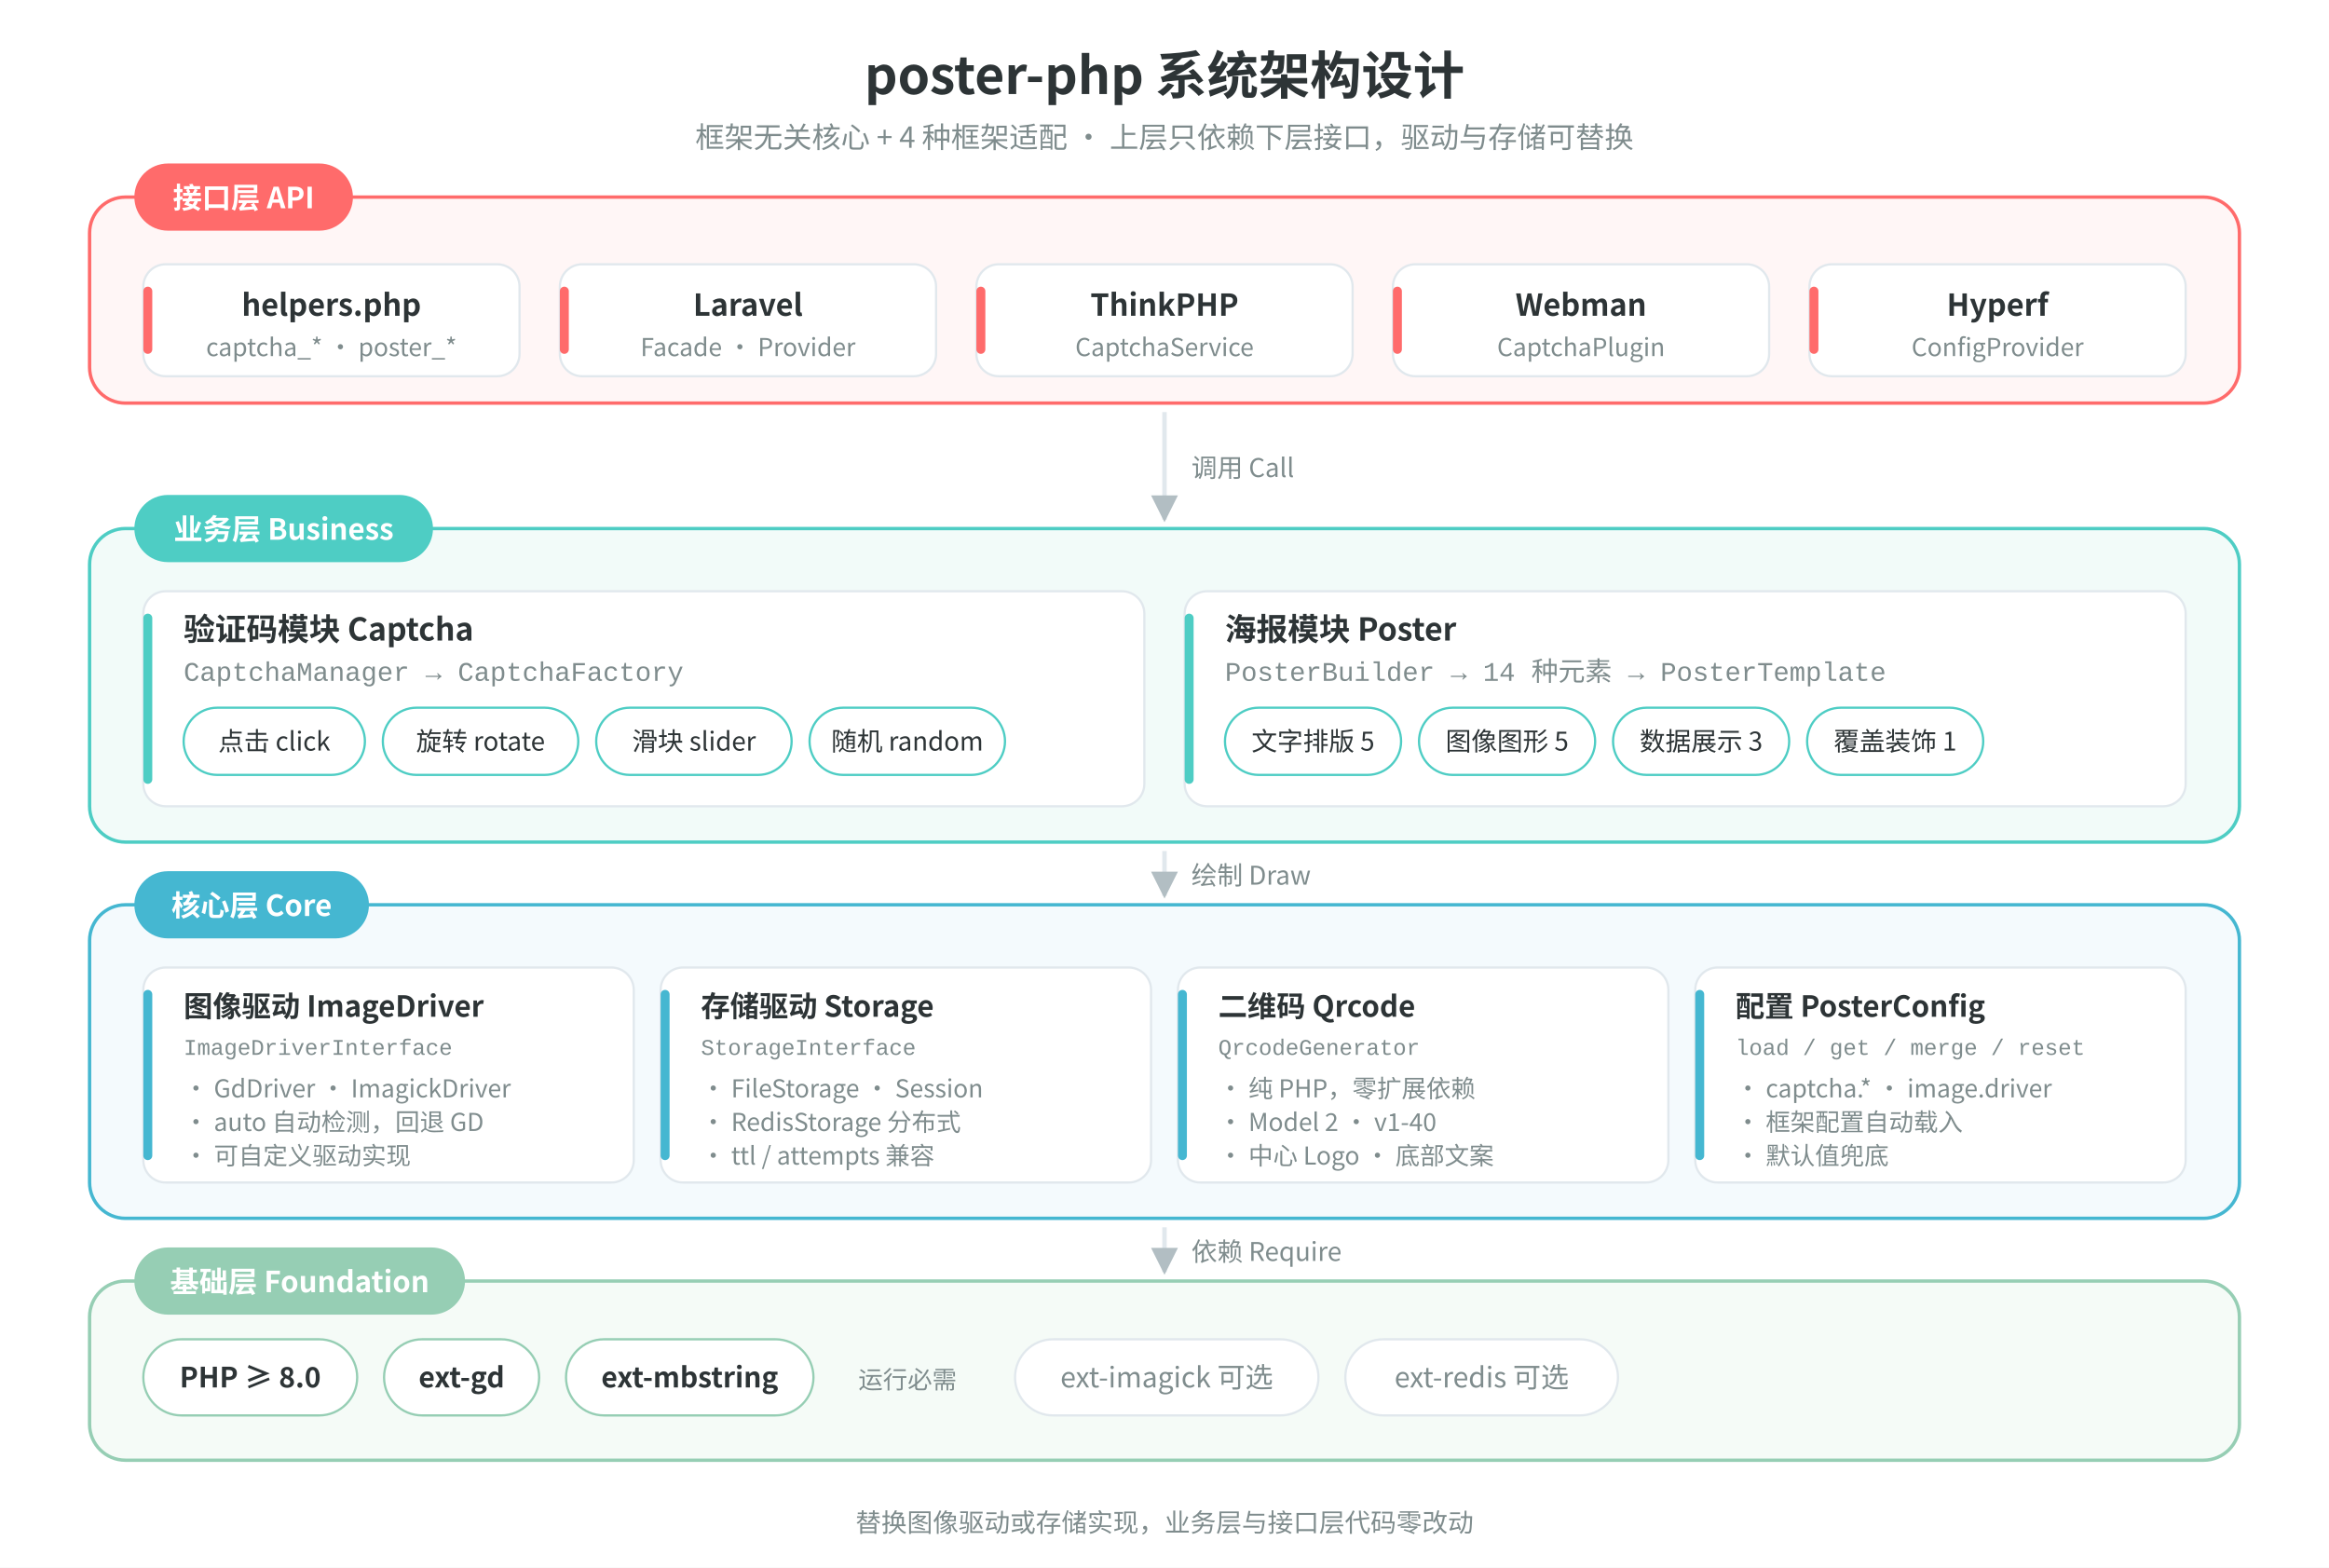
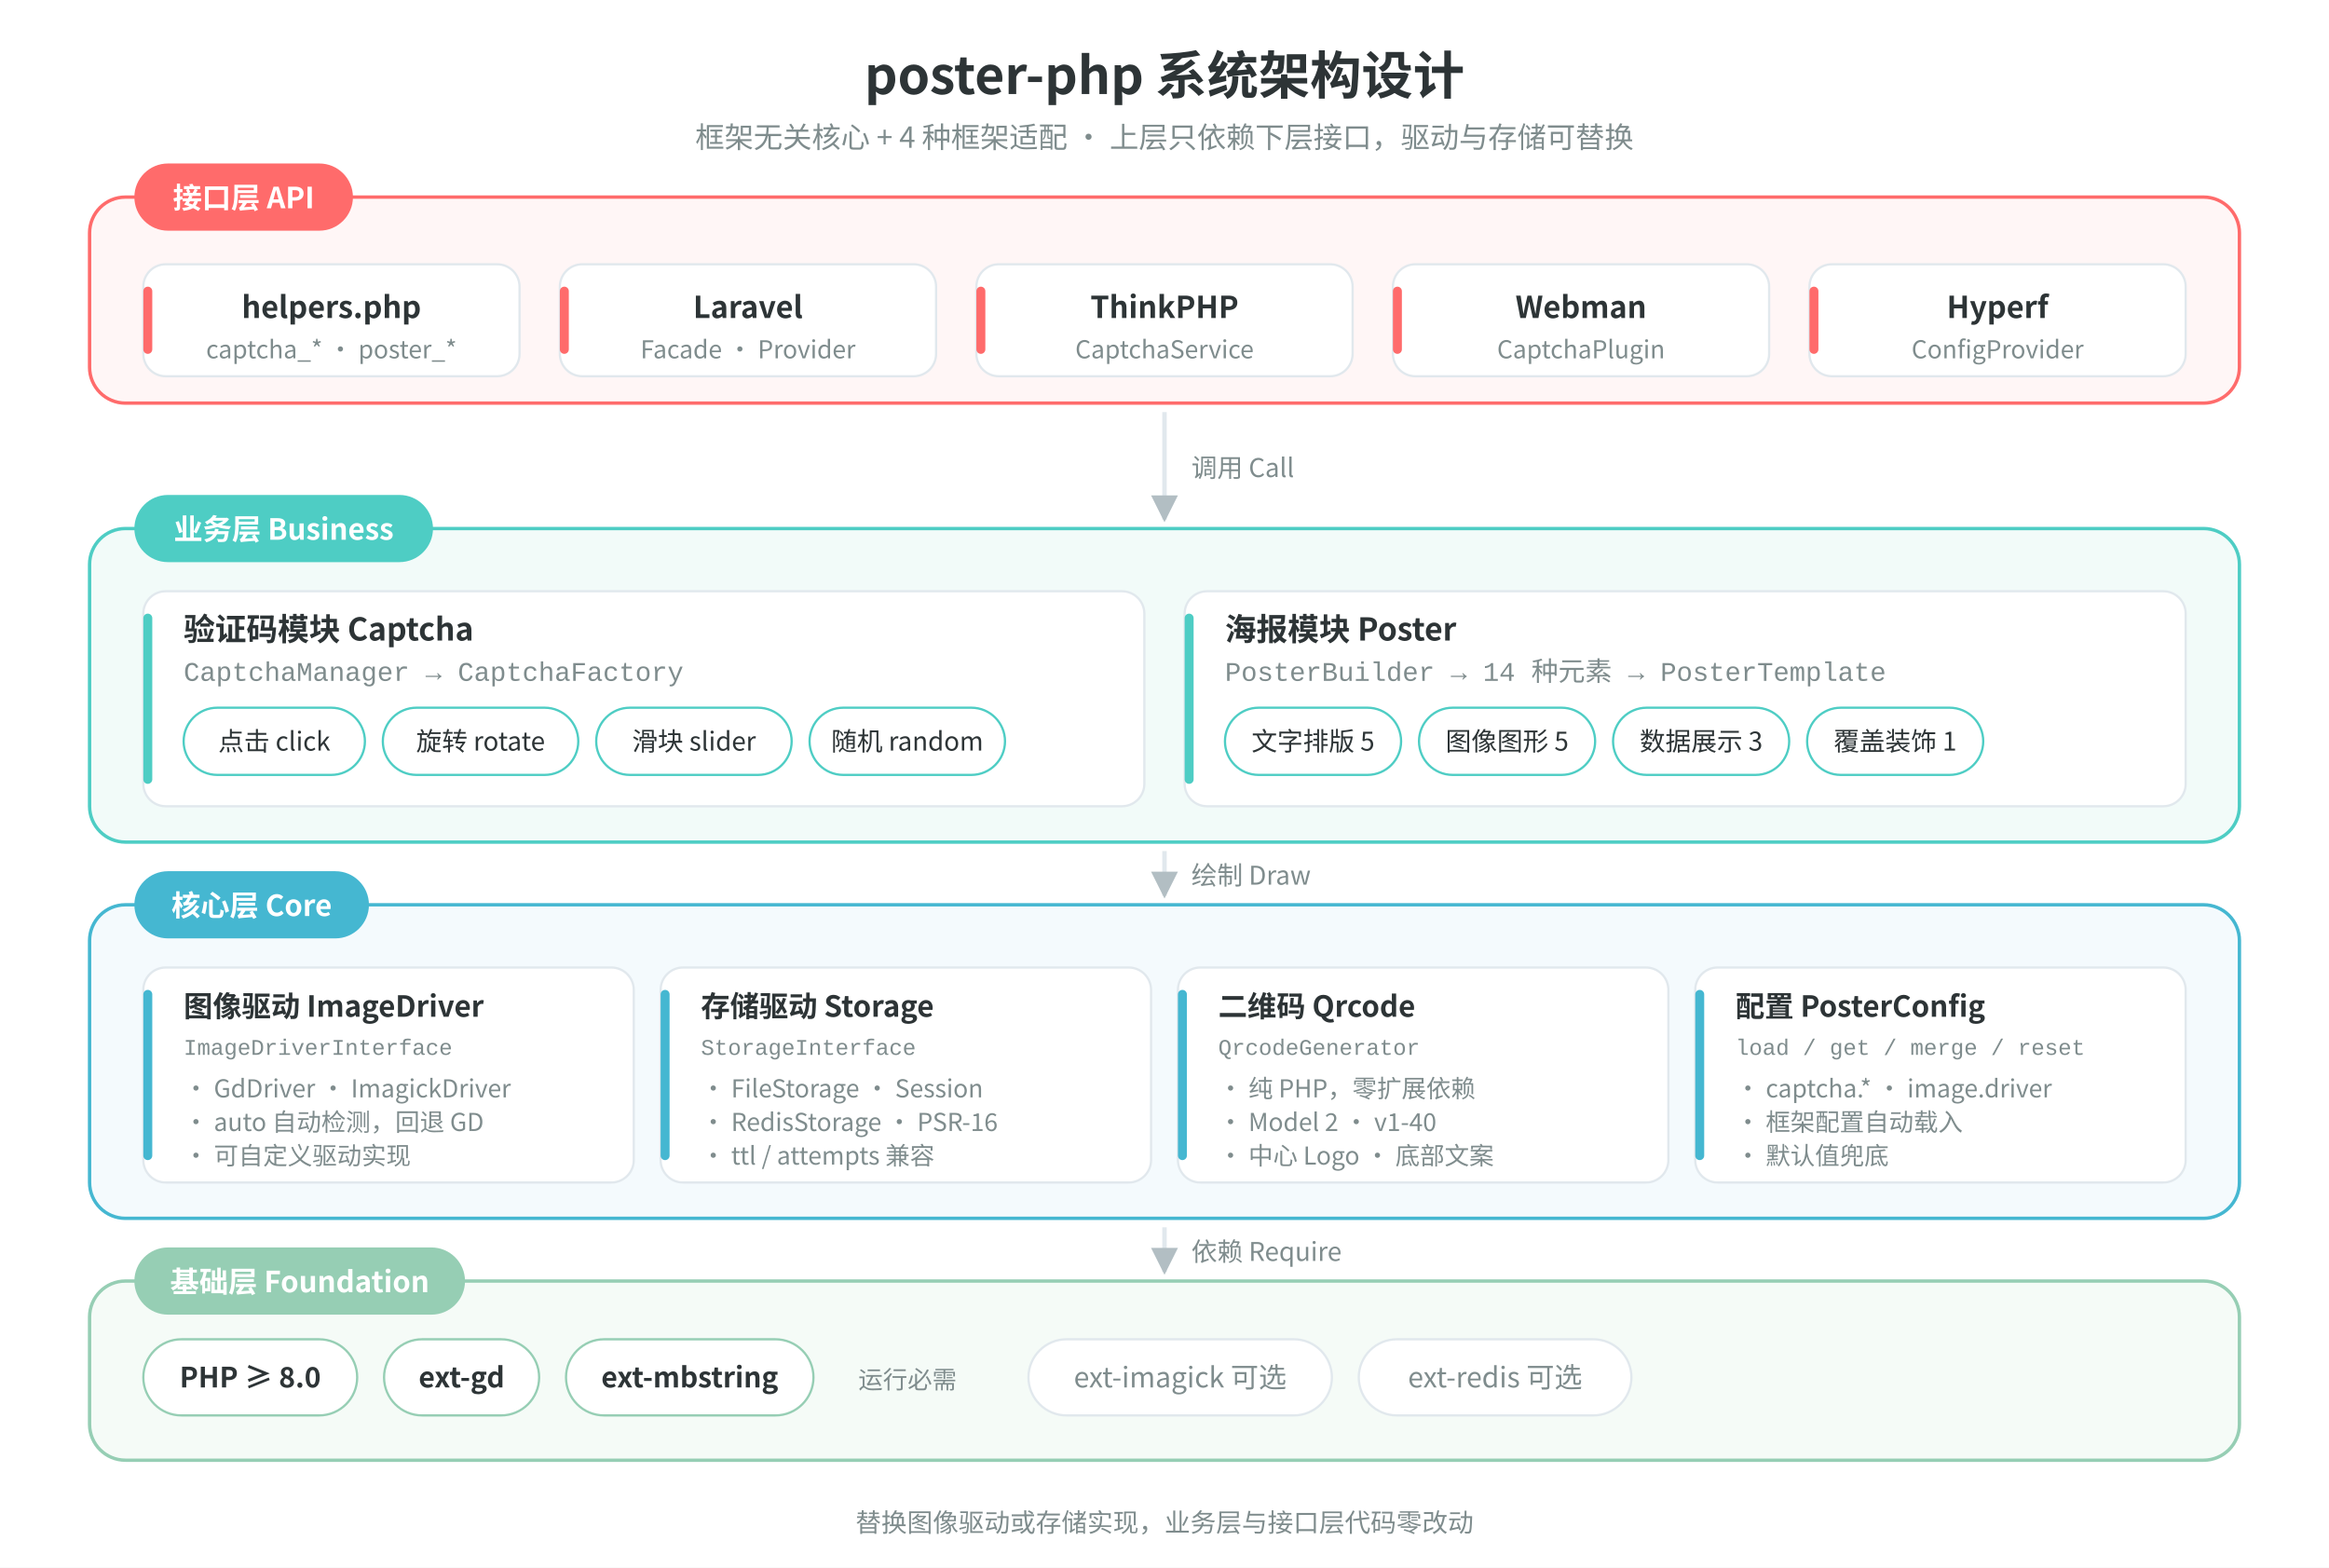
- <svg xmlns="http://www.w3.org/2000/svg" viewBox="0 0 1040 700" width="1040" height="700" role="img" aria-label="poster-php 系统架构设计图">
+ <svg xmlns="http://www.w3.org/2000/svg" viewBox="0 0 1040 700" width="1040" height="700" font-family="-apple-system,BlinkMacSystemFont,'Segoe UI','PingFang SC','Hiragino Sans GB','Microsoft YaHei','Noto Sans CJK SC',sans-serif" role="img" aria-label="poster-php 系统架构设计">
  <defs>
    <marker id="arrow" viewBox="0 0 10 10" refX="9" refY="5" markerWidth="6" markerHeight="6" orient="auto">
      <path d="M0 0L10 5L0 10Z" fill="#B2BEC3" />
    </marker>
  </defs>
  <rect width="1040" height="700" fill="#FFFFFF" />
-   <text x="520.0" y="42" font-family="-apple-system,BlinkMacSystemFont,'Segoe UI','PingFang SC','Hiragino Sans GB','Microsoft YaHei','Noto Sans CJK SC',sans-serif" font-size="23" fill="#2D3436" font-weight="700" text-anchor="middle">poster-php 系统架构设计</text>
-   <text x="520.0" y="66" font-family="-apple-system,BlinkMacSystemFont,'Segoe UI','PingFang SC','Hiragino Sans GB','Microsoft YaHei','Noto Sans CJK SC',sans-serif" font-size="13" fill="#7F8C8D" text-anchor="middle">框架无关核心 + 4 种框架适配 · 上层只依赖下层接口，驱动与存储可替换</text>
+   <text x="520" y="42" font-size="23" fill="#2D3436" font-weight="700" text-anchor="middle">poster-php 系统架构设计</text>
+   <text x="520" y="66" font-size="13" fill="#7F8C8D" text-anchor="middle">框架无关核心 + 4 种框架适配 · 上层只依赖下层接口，驱动与存储可替换</text>
  <rect x="40" y="88" width="960" height="92" rx="16" fill="#FFF6F6" stroke="#FF6B6B" stroke-width="1.5" />
  <rect x="60" y="73" width="97.6" height="30" rx="15" fill="#FF6B6B" />
-   <text x="108.8" y="93" font-family="-apple-system,BlinkMacSystemFont,'Segoe UI','PingFang SC','Hiragino Sans GB','Microsoft YaHei','Noto Sans CJK SC',sans-serif" font-size="13" fill="#FFFFFF" font-weight="700" text-anchor="middle">接口层 API</text>
+   <text x="108.8" y="93" font-size="13" fill="#FFFFFF" font-weight="700" text-anchor="middle">接口层 API</text>
  <rect x="64" y="118" width="168" height="50" rx="10" fill="#FFFFFF" stroke="#E1E8ED" stroke-width="1" />
  <rect x="64" y="128" width="4" height="30" rx="2" fill="#FF6B6B" />
-   <text x="148.0" y="141.0" font-family="-apple-system,BlinkMacSystemFont,'Segoe UI','PingFang SC','Hiragino Sans GB','Microsoft YaHei','Noto Sans CJK SC',sans-serif" font-size="13.5" fill="#2D3436" font-weight="600" text-anchor="middle">helpers.php</text>
-   <text x="148.0" y="159.0" font-family="-apple-system,BlinkMacSystemFont,'Segoe UI','PingFang SC','Hiragino Sans GB','Microsoft YaHei','Noto Sans CJK SC',sans-serif" font-size="11" fill="#7F8C8D" text-anchor="middle">captcha_* · poster_*</text>
+   <text x="148" y="142" font-size="13.5" fill="#2D3436" font-weight="600" text-anchor="middle">helpers.php</text>
+   <text x="148" y="160" font-size="11" fill="#7F8C8D" text-anchor="middle">captcha_* · poster_*</text>
  <rect x="250" y="118" width="168" height="50" rx="10" fill="#FFFFFF" stroke="#E1E8ED" stroke-width="1" />
  <rect x="250" y="128" width="4" height="30" rx="2" fill="#FF6B6B" />
-   <text x="334.0" y="141.0" font-family="-apple-system,BlinkMacSystemFont,'Segoe UI','PingFang SC','Hiragino Sans GB','Microsoft YaHei','Noto Sans CJK SC',sans-serif" font-size="13.5" fill="#2D3436" font-weight="600" text-anchor="middle">Laravel</text>
-   <text x="334.0" y="159.0" font-family="-apple-system,BlinkMacSystemFont,'Segoe UI','PingFang SC','Hiragino Sans GB','Microsoft YaHei','Noto Sans CJK SC',sans-serif" font-size="11" fill="#7F8C8D" text-anchor="middle">Facade · Provider</text>
+   <text x="334" y="142" font-size="13.5" fill="#2D3436" font-weight="600" text-anchor="middle">Laravel</text>
+   <text x="334" y="160" font-size="11" fill="#7F8C8D" text-anchor="middle">Facade · Provider</text>
  <rect x="436" y="118" width="168" height="50" rx="10" fill="#FFFFFF" stroke="#E1E8ED" stroke-width="1" />
  <rect x="436" y="128" width="4" height="30" rx="2" fill="#FF6B6B" />
-   <text x="520.0" y="141.0" font-family="-apple-system,BlinkMacSystemFont,'Segoe UI','PingFang SC','Hiragino Sans GB','Microsoft YaHei','Noto Sans CJK SC',sans-serif" font-size="13.5" fill="#2D3436" font-weight="600" text-anchor="middle">ThinkPHP</text>
-   <text x="520.0" y="159.0" font-family="-apple-system,BlinkMacSystemFont,'Segoe UI','PingFang SC','Hiragino Sans GB','Microsoft YaHei','Noto Sans CJK SC',sans-serif" font-size="11" fill="#7F8C8D" text-anchor="middle">CaptchaService</text>
+   <text x="520" y="142" font-size="13.5" fill="#2D3436" font-weight="600" text-anchor="middle">ThinkPHP</text>
+   <text x="520" y="160" font-size="11" fill="#7F8C8D" text-anchor="middle">CaptchaService</text>
  <rect x="622" y="118" width="168" height="50" rx="10" fill="#FFFFFF" stroke="#E1E8ED" stroke-width="1" />
  <rect x="622" y="128" width="4" height="30" rx="2" fill="#FF6B6B" />
-   <text x="706.0" y="141.0" font-family="-apple-system,BlinkMacSystemFont,'Segoe UI','PingFang SC','Hiragino Sans GB','Microsoft YaHei','Noto Sans CJK SC',sans-serif" font-size="13.5" fill="#2D3436" font-weight="600" text-anchor="middle">Webman</text>
-   <text x="706.0" y="159.0" font-family="-apple-system,BlinkMacSystemFont,'Segoe UI','PingFang SC','Hiragino Sans GB','Microsoft YaHei','Noto Sans CJK SC',sans-serif" font-size="11" fill="#7F8C8D" text-anchor="middle">CaptchaPlugin</text>
+   <text x="706" y="142" font-size="13.5" fill="#2D3436" font-weight="600" text-anchor="middle">Webman</text>
+   <text x="706" y="160" font-size="11" fill="#7F8C8D" text-anchor="middle">CaptchaPlugin</text>
  <rect x="808" y="118" width="168" height="50" rx="10" fill="#FFFFFF" stroke="#E1E8ED" stroke-width="1" />
  <rect x="808" y="128" width="4" height="30" rx="2" fill="#FF6B6B" />
-   <text x="892.0" y="141.0" font-family="-apple-system,BlinkMacSystemFont,'Segoe UI','PingFang SC','Hiragino Sans GB','Microsoft YaHei','Noto Sans CJK SC',sans-serif" font-size="13.5" fill="#2D3436" font-weight="600" text-anchor="middle">Hyperf</text>
-   <text x="892.0" y="159.0" font-family="-apple-system,BlinkMacSystemFont,'Segoe UI','PingFang SC','Hiragino Sans GB','Microsoft YaHei','Noto Sans CJK SC',sans-serif" font-size="11" fill="#7F8C8D" text-anchor="middle">ConfigProvider</text>
+   <text x="892" y="142" font-size="13.5" fill="#2D3436" font-weight="600" text-anchor="middle">Hyperf</text>
+   <text x="892" y="160" font-size="11" fill="#7F8C8D" text-anchor="middle">ConfigProvider</text>
  <rect x="40" y="236" width="960" height="140" rx="16" fill="#F2FBF9" stroke="#4ECDC4" stroke-width="1.5" />
  <rect x="60" y="221" width="133.35" height="30" rx="15" fill="#4ECDC4" />
-   <text x="126.675" y="241" font-family="-apple-system,BlinkMacSystemFont,'Segoe UI','PingFang SC','Hiragino Sans GB','Microsoft YaHei','Noto Sans CJK SC',sans-serif" font-size="13" fill="#FFFFFF" font-weight="700" text-anchor="middle">业务层 Business</text>
+   <text x="126.68" y="241" font-size="13" fill="#FFFFFF" font-weight="700" text-anchor="middle">业务层 Business</text>
  <rect x="64" y="264" width="447" height="96" rx="10" fill="#FFFFFF" stroke="#E1E8ED" stroke-width="1" />
  <rect x="64" y="274" width="4" height="76" rx="2" fill="#4ECDC4" />
-   <text x="82" y="286" font-family="-apple-system,BlinkMacSystemFont,'Segoe UI','PingFang SC','Hiragino Sans GB','Microsoft YaHei','Noto Sans CJK SC',sans-serif" font-size="14" fill="#2D3436" font-weight="600">验证码模块 Captcha</text>
-   <text x="82" y="304" font-family="'SFMono-Regular',Consolas,'Liberation Mono',Menlo,monospace" font-size="12" fill="#7F8C8D">CaptchaManager → CaptchaFactory</text>
-   <rect x="82" y="316" width="80.95" height="30" rx="15.0" fill="#FFFFFF" stroke="#4ECDC4" stroke-width="1" />
-   <text x="122.475" y="335.14" font-family="-apple-system,BlinkMacSystemFont,'Segoe UI','PingFang SC','Hiragino Sans GB','Microsoft YaHei','Noto Sans CJK SC',sans-serif" font-size="11.5" fill="#2D3436" text-anchor="middle">点击 click</text>
-   <rect x="170.95" y="316" width="87.275" height="30" rx="15.0" fill="#FFFFFF" stroke="#4ECDC4" stroke-width="1" />
-   <text x="214.587" y="335.14" font-family="-apple-system,BlinkMacSystemFont,'Segoe UI','PingFang SC','Hiragino Sans GB','Microsoft YaHei','Noto Sans CJK SC',sans-serif" font-size="11.5" fill="#2D3436" text-anchor="middle">旋转 rotate</text>
-   <rect x="266.225" y="316" width="87.275" height="30" rx="15.0" fill="#FFFFFF" stroke="#4ECDC4" stroke-width="1" />
-   <text x="309.863" y="335.14" font-family="-apple-system,BlinkMacSystemFont,'Segoe UI','PingFang SC','Hiragino Sans GB','Microsoft YaHei','Noto Sans CJK SC',sans-serif" font-size="11.5" fill="#2D3436" text-anchor="middle">滑块 slider</text>
-   <rect x="361.5" y="316" width="87.275" height="30" rx="15.0" fill="#FFFFFF" stroke="#4ECDC4" stroke-width="1" />
-   <text x="405.137" y="335.14" font-family="-apple-system,BlinkMacSystemFont,'Segoe UI','PingFang SC','Hiragino Sans GB','Microsoft YaHei','Noto Sans CJK SC',sans-serif" font-size="11.5" fill="#2D3436" text-anchor="middle">随机 random</text>
+   <text x="82" y="286" font-size="14" fill="#2D3436" font-weight="600">验证码模块 Captcha</text>
+   <text x="82" y="304" font-size="12" fill="#7F8C8D" font-family="'SFMono-Regular',Consolas,'Liberation Mono',Menlo,monospace">CaptchaManager → CaptchaFactory</text>
+   <rect x="82" y="316" width="80.95" height="30" rx="15" fill="#FFFFFF" stroke="#4ECDC4" stroke-width="1" />
+   <text x="122.48" y="335.14" font-size="11.5" fill="#2D3436" text-anchor="middle">点击 click</text>
+   <rect x="170.95" y="316" width="87.28" height="30" rx="15" fill="#FFFFFF" stroke="#4ECDC4" stroke-width="1" />
+   <text x="214.59" y="335.14" font-size="11.5" fill="#2D3436" text-anchor="middle">旋转 rotate</text>
+   <rect x="266.23" y="316" width="87.28" height="30" rx="15" fill="#FFFFFF" stroke="#4ECDC4" stroke-width="1" />
+   <text x="309.86" y="335.14" font-size="11.5" fill="#2D3436" text-anchor="middle">滑块 slider</text>
+   <rect x="361.5" y="316" width="87.28" height="30" rx="15" fill="#FFFFFF" stroke="#4ECDC4" stroke-width="1" />
+   <text x="405.14" y="335.14" font-size="11.5" fill="#2D3436" text-anchor="middle">随机 random</text>
  <rect x="529" y="264" width="447" height="96" rx="10" fill="#FFFFFF" stroke="#E1E8ED" stroke-width="1" />
  <rect x="529" y="274" width="4" height="76" rx="2" fill="#4ECDC4" />
-   <text x="547" y="286" font-family="-apple-system,BlinkMacSystemFont,'Segoe UI','PingFang SC','Hiragino Sans GB','Microsoft YaHei','Noto Sans CJK SC',sans-serif" font-size="14" fill="#2D3436" font-weight="600">海报模块 Poster</text>
-   <text x="547" y="304" font-family="'SFMono-Regular',Consolas,'Liberation Mono',Menlo,monospace" font-size="12" fill="#7F8C8D">PosterBuilder → 14 种元素 → PosterTemplate</text>
-   <rect x="547" y="316" width="78.65" height="30" rx="15.0" fill="#FFFFFF" stroke="#4ECDC4" stroke-width="1" />
-   <text x="586.325" y="335.14" font-family="-apple-system,BlinkMacSystemFont,'Segoe UI','PingFang SC','Hiragino Sans GB','Microsoft YaHei','Noto Sans CJK SC',sans-serif" font-size="11.5" fill="#2D3436" text-anchor="middle">文字排版 5</text>
-   <rect x="633.65" y="316" width="78.65" height="30" rx="15.0" fill="#FFFFFF" stroke="#4ECDC4" stroke-width="1" />
-   <text x="672.975" y="335.14" font-family="-apple-system,BlinkMacSystemFont,'Segoe UI','PingFang SC','Hiragino Sans GB','Microsoft YaHei','Noto Sans CJK SC',sans-serif" font-size="11.5" fill="#2D3436" text-anchor="middle">图像图形 5</text>
-   <rect x="720.3" y="316" width="78.65" height="30" rx="15.0" fill="#FFFFFF" stroke="#4ECDC4" stroke-width="1" />
-   <text x="759.625" y="335.14" font-family="-apple-system,BlinkMacSystemFont,'Segoe UI','PingFang SC','Hiragino Sans GB','Microsoft YaHei','Noto Sans CJK SC',sans-serif" font-size="11.5" fill="#2D3436" text-anchor="middle">数据展示 3</text>
-   <rect x="806.95" y="316" width="78.65" height="30" rx="15.0" fill="#FFFFFF" stroke="#4ECDC4" stroke-width="1" />
-   <text x="846.275" y="335.14" font-family="-apple-system,BlinkMacSystemFont,'Segoe UI','PingFang SC','Hiragino Sans GB','Microsoft YaHei','Noto Sans CJK SC',sans-serif" font-size="11.5" fill="#2D3436" text-anchor="middle">覆盖装饰 1</text>
+   <text x="547" y="286" font-size="14" fill="#2D3436" font-weight="600">海报模块 Poster</text>
+   <text x="547" y="304" font-size="12" fill="#7F8C8D" font-family="'SFMono-Regular',Consolas,'Liberation Mono',Menlo,monospace">PosterBuilder → 14 种元素 → PosterTemplate</text>
+   <rect x="547" y="316" width="78.65" height="30" rx="15" fill="#FFFFFF" stroke="#4ECDC4" stroke-width="1" />
+   <text x="586.33" y="335.14" font-size="11.5" fill="#2D3436" text-anchor="middle">文字排版 5</text>
+   <rect x="633.65" y="316" width="78.65" height="30" rx="15" fill="#FFFFFF" stroke="#4ECDC4" stroke-width="1" />
+   <text x="672.98" y="335.14" font-size="11.5" fill="#2D3436" text-anchor="middle">图像图形 5</text>
+   <rect x="720.3" y="316" width="78.65" height="30" rx="15" fill="#FFFFFF" stroke="#4ECDC4" stroke-width="1" />
+   <text x="759.63" y="335.14" font-size="11.5" fill="#2D3436" text-anchor="middle">数据展示 3</text>
+   <rect x="806.95" y="316" width="78.65" height="30" rx="15" fill="#FFFFFF" stroke="#4ECDC4" stroke-width="1" />
+   <text x="846.28" y="335.14" font-size="11.5" fill="#2D3436" text-anchor="middle">覆盖装饰 1</text>
  <rect x="40" y="404" width="960" height="140" rx="16" fill="#F4FAFD" stroke="#45B7D1" stroke-width="1.5" />
  <rect x="60" y="389" width="104.75" height="30" rx="15" fill="#45B7D1" />
-   <text x="112.375" y="409" font-family="-apple-system,BlinkMacSystemFont,'Segoe UI','PingFang SC','Hiragino Sans GB','Microsoft YaHei','Noto Sans CJK SC',sans-serif" font-size="13" fill="#FFFFFF" font-weight="700" text-anchor="middle">核心层 Core</text>
+   <text x="112.38" y="409" font-size="13" fill="#FFFFFF" font-weight="700" text-anchor="middle">核心层 Core</text>
  <rect x="64" y="432" width="219" height="96" rx="10" fill="#FFFFFF" stroke="#E1E8ED" stroke-width="1" />
  <rect x="64" y="442" width="4" height="76" rx="2" fill="#45B7D1" />
-   <text x="82" y="454" font-family="-apple-system,BlinkMacSystemFont,'Segoe UI','PingFang SC','Hiragino Sans GB','Microsoft YaHei','Noto Sans CJK SC',sans-serif" font-size="13" fill="#2D3436" font-weight="600">图像驱动 ImageDriver</text>
-   <text x="82" y="471" font-family="'SFMono-Regular',Consolas,'Liberation Mono',Menlo,monospace" font-size="10" fill="#7F8C8D">ImageDriverInterface</text>
-   <text x="82" y="490" font-family="-apple-system,BlinkMacSystemFont,'Segoe UI','PingFang SC','Hiragino Sans GB','Microsoft YaHei','Noto Sans CJK SC',sans-serif" font-size="11" fill="#7F8C8D">· GdDriver · ImagickDriver</text>
-   <text x="82" y="505" font-family="-apple-system,BlinkMacSystemFont,'Segoe UI','PingFang SC','Hiragino Sans GB','Microsoft YaHei','Noto Sans CJK SC',sans-serif" font-size="11" fill="#7F8C8D">· auto 自动检测，回退 GD</text>
-   <text x="82" y="520" font-family="-apple-system,BlinkMacSystemFont,'Segoe UI','PingFang SC','Hiragino Sans GB','Microsoft YaHei','Noto Sans CJK SC',sans-serif" font-size="11" fill="#7F8C8D">· 可自定义驱动实现</text>
+   <text x="82" y="454" font-size="13" fill="#2D3436" font-weight="600">图像驱动 ImageDriver</text>
+   <text x="82" y="471" font-size="10" fill="#7F8C8D" font-family="'SFMono-Regular',Consolas,'Liberation Mono',Menlo,monospace">ImageDriverInterface</text>
+   <text x="82" y="490" font-size="11" fill="#7F8C8D">· GdDriver · ImagickDriver</text>
+   <text x="82" y="505" font-size="11" fill="#7F8C8D">· auto 自动检测，回退 GD</text>
+   <text x="82" y="520" font-size="11" fill="#7F8C8D">· 可自定义驱动实现</text>
  <rect x="295" y="432" width="219" height="96" rx="10" fill="#FFFFFF" stroke="#E1E8ED" stroke-width="1" />
  <rect x="295" y="442" width="4" height="76" rx="2" fill="#45B7D1" />
-   <text x="313" y="454" font-family="-apple-system,BlinkMacSystemFont,'Segoe UI','PingFang SC','Hiragino Sans GB','Microsoft YaHei','Noto Sans CJK SC',sans-serif" font-size="13" fill="#2D3436" font-weight="600">存储驱动 Storage</text>
-   <text x="313" y="471" font-family="'SFMono-Regular',Consolas,'Liberation Mono',Menlo,monospace" font-size="10" fill="#7F8C8D">StorageInterface</text>
-   <text x="313" y="490" font-family="-apple-system,BlinkMacSystemFont,'Segoe UI','PingFang SC','Hiragino Sans GB','Microsoft YaHei','Noto Sans CJK SC',sans-serif" font-size="11" fill="#7F8C8D">· FileStorage · Session</text>
-   <text x="313" y="505" font-family="-apple-system,BlinkMacSystemFont,'Segoe UI','PingFang SC','Hiragino Sans GB','Microsoft YaHei','Noto Sans CJK SC',sans-serif" font-size="11" fill="#7F8C8D">· RedisStorage 分布式</text>
-   <text x="313" y="520" font-family="-apple-system,BlinkMacSystemFont,'Segoe UI','PingFang SC','Hiragino Sans GB','Microsoft YaHei','Noto Sans CJK SC',sans-serif" font-size="11" fill="#7F8C8D">· ttl / attempts 兼容</text>
+   <text x="313" y="454" font-size="13" fill="#2D3436" font-weight="600">存储驱动 Storage</text>
+   <text x="313" y="471" font-size="10" fill="#7F8C8D" font-family="'SFMono-Regular',Consolas,'Liberation Mono',Menlo,monospace">StorageInterface</text>
+   <text x="313" y="490" font-size="11" fill="#7F8C8D">· FileStorage · Session</text>
+   <text x="313" y="505" font-size="11" fill="#7F8C8D">· RedisStorage · PSR-16</text>
+   <text x="313" y="520" font-size="11" fill="#7F8C8D">· ttl / attempts 兼容</text>
  <rect x="526" y="432" width="219" height="96" rx="10" fill="#FFFFFF" stroke="#E1E8ED" stroke-width="1" />
  <rect x="526" y="442" width="4" height="76" rx="2" fill="#45B7D1" />
-   <text x="544" y="454" font-family="-apple-system,BlinkMacSystemFont,'Segoe UI','PingFang SC','Hiragino Sans GB','Microsoft YaHei','Noto Sans CJK SC',sans-serif" font-size="13" fill="#2D3436" font-weight="600">二维码 Qrcode</text>
-   <text x="544" y="471" font-family="'SFMono-Regular',Consolas,'Liberation Mono',Menlo,monospace" font-size="10" fill="#7F8C8D">QrcodeGenerator</text>
-   <text x="544" y="490" font-family="-apple-system,BlinkMacSystemFont,'Segoe UI','PingFang SC','Hiragino Sans GB','Microsoft YaHei','Noto Sans CJK SC',sans-serif" font-size="11" fill="#7F8C8D">· 纯 PHP，零扩展依赖</text>
-   <text x="544" y="505" font-family="-apple-system,BlinkMacSystemFont,'Segoe UI','PingFang SC','Hiragino Sans GB','Microsoft YaHei','Noto Sans CJK SC',sans-serif" font-size="11" fill="#7F8C8D">· Model 2 · v1-40</text>
-   <text x="544" y="520" font-family="-apple-system,BlinkMacSystemFont,'Segoe UI','PingFang SC','Hiragino Sans GB','Microsoft YaHei','Noto Sans CJK SC',sans-serif" font-size="11" fill="#7F8C8D">· 中心 Logo · 底部文案</text>
+   <text x="544" y="454" font-size="13" fill="#2D3436" font-weight="600">二维码 Qrcode</text>
+   <text x="544" y="471" font-size="10" fill="#7F8C8D" font-family="'SFMono-Regular',Consolas,'Liberation Mono',Menlo,monospace">QrcodeGenerator</text>
+   <text x="544" y="490" font-size="11" fill="#7F8C8D">· 纯 PHP，零扩展依赖</text>
+   <text x="544" y="505" font-size="11" fill="#7F8C8D">· Model 2 · v1-40</text>
+   <text x="544" y="520" font-size="11" fill="#7F8C8D">· 中心 Logo · 底部文案</text>
  <rect x="757" y="432" width="219" height="96" rx="10" fill="#FFFFFF" stroke="#E1E8ED" stroke-width="1" />
  <rect x="757" y="442" width="4" height="76" rx="2" fill="#45B7D1" />
-   <text x="775" y="454" font-family="-apple-system,BlinkMacSystemFont,'Segoe UI','PingFang SC','Hiragino Sans GB','Microsoft YaHei','Noto Sans CJK SC',sans-serif" font-size="13" fill="#2D3436" font-weight="600">配置 PosterConfig</text>
-   <text x="775" y="471" font-family="'SFMono-Regular',Consolas,'Liberation Mono',Menlo,monospace" font-size="10" fill="#7F8C8D">load / get / merge / reset</text>
-   <text x="775" y="490" font-family="-apple-system,BlinkMacSystemFont,'Segoe UI','PingFang SC','Hiragino Sans GB','Microsoft YaHei','Noto Sans CJK SC',sans-serif" font-size="11" fill="#7F8C8D">· captcha.* · image.driver</text>
-   <text x="775" y="505" font-family="-apple-system,BlinkMacSystemFont,'Segoe UI','PingFang SC','Hiragino Sans GB','Microsoft YaHei','Noto Sans CJK SC',sans-serif" font-size="11" fill="#7F8C8D">· 框架配置自动载入</text>
-   <text x="775" y="520" font-family="-apple-system,BlinkMacSystemFont,'Segoe UI','PingFang SC','Hiragino Sans GB','Microsoft YaHei','Noto Sans CJK SC',sans-serif" font-size="11" fill="#7F8C8D">· 默认值兜底</text>
+   <text x="775" y="454" font-size="13" fill="#2D3436" font-weight="600">配置 PosterConfig</text>
+   <text x="775" y="471" font-size="10" fill="#7F8C8D" font-family="'SFMono-Regular',Consolas,'Liberation Mono',Menlo,monospace">load / get / merge / reset</text>
+   <text x="775" y="490" font-size="11" fill="#7F8C8D">· captcha.* · image.driver</text>
+   <text x="775" y="505" font-size="11" fill="#7F8C8D">· 框架配置自动载入</text>
+   <text x="775" y="520" font-size="11" fill="#7F8C8D">· 默认值兜底</text>
  <rect x="40" y="572" width="960" height="80" rx="16" fill="#F5FBF7" stroke="#96CEB4" stroke-width="1.5" />
  <rect x="60" y="557" width="147.65" height="30" rx="15" fill="#96CEB4" />
-   <text x="133.825" y="577" font-family="-apple-system,BlinkMacSystemFont,'Segoe UI','PingFang SC','Hiragino Sans GB','Microsoft YaHei','Noto Sans CJK SC',sans-serif" font-size="13" fill="#FFFFFF" font-weight="700" text-anchor="middle">基础层 Foundation</text>
-   <rect x="64" y="598" width="95.5" height="34" rx="17.0" fill="#FFFFFF" stroke="#96CEB4" stroke-width="1" />
-   <text x="111.75" y="619.5" font-family="-apple-system,BlinkMacSystemFont,'Segoe UI','PingFang SC','Hiragino Sans GB','Microsoft YaHei','Noto Sans CJK SC',sans-serif" font-size="12.5" fill="#2D3436" font-weight="600" text-anchor="middle">PHP ≥ 8.0</text>
-   <rect x="171.5" y="598" width="69.25" height="34" rx="17.0" fill="#FFFFFF" stroke="#96CEB4" stroke-width="1" />
-   <text x="206.125" y="619.5" font-family="-apple-system,BlinkMacSystemFont,'Segoe UI','PingFang SC','Hiragino Sans GB','Microsoft YaHei','Noto Sans CJK SC',sans-serif" font-size="12.5" fill="#2D3436" font-weight="600" text-anchor="middle">ext-gd</text>
-   <rect x="252.75" y="598" width="110.5" height="34" rx="17.0" fill="#FFFFFF" stroke="#96CEB4" stroke-width="1" />
-   <text x="308.0" y="619.5" font-family="-apple-system,BlinkMacSystemFont,'Segoe UI','PingFang SC','Hiragino Sans GB','Microsoft YaHei','Noto Sans CJK SC',sans-serif" font-size="12.5" fill="#2D3436" font-weight="600" text-anchor="middle">ext-mbstring</text>
-   <text x="383.25" y="620" font-family="-apple-system,BlinkMacSystemFont,'Segoe UI','PingFang SC','Hiragino Sans GB','Microsoft YaHei','Noto Sans CJK SC',sans-serif" font-size="11" fill="#7F8C8D">运行必需</text>
-   <rect x="453.25" y="598" width="135.5" height="34" rx="17.0" fill="#FFFFFF" stroke="#E1E8ED" stroke-width="1" />
-   <text x="521.0" y="619.5" font-family="-apple-system,BlinkMacSystemFont,'Segoe UI','PingFang SC','Hiragino Sans GB','Microsoft YaHei','Noto Sans CJK SC',sans-serif" font-size="12.5" fill="#7F8C8D" text-anchor="middle">ext-imagick 可选</text>
-   <rect x="600.75" y="598" width="121.75" height="34" rx="17.0" fill="#FFFFFF" stroke="#E1E8ED" stroke-width="1" />
-   <text x="661.625" y="619.5" font-family="-apple-system,BlinkMacSystemFont,'Segoe UI','PingFang SC','Hiragino Sans GB','Microsoft YaHei','Noto Sans CJK SC',sans-serif" font-size="12.5" fill="#7F8C8D" text-anchor="middle">ext-redis 可选</text>
+   <text x="133.83" y="577" font-size="13" fill="#FFFFFF" font-weight="700" text-anchor="middle">基础层 Foundation</text>
+   <rect x="64" y="598" width="95.5" height="34" rx="17" fill="#FFFFFF" stroke="#96CEB4" stroke-width="1" />
+   <text x="111.75" y="619.5" font-size="12.5" fill="#2D3436" font-weight="600" text-anchor="middle">PHP ≥ 8.0</text>
+   <rect x="171.5" y="598" width="69.25" height="34" rx="17" fill="#FFFFFF" stroke="#96CEB4" stroke-width="1" />
+   <text x="206.13" y="619.5" font-size="12.5" fill="#2D3436" font-weight="600" text-anchor="middle">ext-gd</text>
+   <rect x="252.75" y="598" width="110.5" height="34" rx="17" fill="#FFFFFF" stroke="#96CEB4" stroke-width="1" />
+   <text x="308" y="619.5" font-size="12.5" fill="#2D3436" font-weight="600" text-anchor="middle">ext-mbstring</text>
+   <text x="383.25" y="620" font-size="11" fill="#7F8C8D">运行必需</text>
+   <rect x="459.25" y="598" width="135.5" height="34" rx="17" fill="#FFFFFF" stroke="#E1E8ED" stroke-width="1" />
+   <text x="527" y="619.5" font-size="12.5" fill="#7F8C8D" text-anchor="middle">ext-imagick 可选</text>
+   <rect x="606.75" y="598" width="121.75" height="34" rx="17" fill="#FFFFFF" stroke="#E1E8ED" stroke-width="1" />
+   <text x="667.63" y="619.5" font-size="12.5" fill="#7F8C8D" text-anchor="middle">ext-redis 可选</text>
  <line x1="520" y1="184" x2="520" y2="232" stroke="#E1E8ED" stroke-width="2" marker-end="url(#arrow)" />
-   <text x="532" y="213.0" font-family="-apple-system,BlinkMacSystemFont,'Segoe UI','PingFang SC','Hiragino Sans GB','Microsoft YaHei','Noto Sans CJK SC',sans-serif" font-size="11.5" fill="#7F8C8D">调用 Call</text>
+   <text x="532" y="213" font-size="11.5" fill="#7F8C8D">调用 Call</text>
  <line x1="520" y1="380" x2="520" y2="400" stroke="#E1E8ED" stroke-width="2" marker-end="url(#arrow)" />
-   <text x="532" y="395.0" font-family="-apple-system,BlinkMacSystemFont,'Segoe UI','PingFang SC','Hiragino Sans GB','Microsoft YaHei','Noto Sans CJK SC',sans-serif" font-size="11.5" fill="#7F8C8D">绘制 Draw</text>
+   <text x="532" y="395" font-size="11.5" fill="#7F8C8D">绘制 Draw</text>
  <line x1="520" y1="548" x2="520" y2="568" stroke="#E1E8ED" stroke-width="2" marker-end="url(#arrow)" />
-   <text x="532" y="563.0" font-family="-apple-system,BlinkMacSystemFont,'Segoe UI','PingFang SC','Hiragino Sans GB','Microsoft YaHei','Noto Sans CJK SC',sans-serif" font-size="11.5" fill="#7F8C8D">依赖 Require</text>
-   <text x="520" y="684" font-family="-apple-system,BlinkMacSystemFont,'Segoe UI','PingFang SC','Hiragino Sans GB','Microsoft YaHei','Noto Sans CJK SC',sans-serif" font-size="11.5" fill="#7F8C8D" text-anchor="middle">替换图像驱动或存储实现，业务层与接口层代码零改动</text>
+   <text x="532" y="563" font-size="11.5" fill="#7F8C8D">依赖 Require</text>
+   <text x="520" y="684" font-size="11.5" fill="#7F8C8D" text-anchor="middle">替换图像驱动或存储实现，业务层与接口层代码零改动</text>
</svg>
